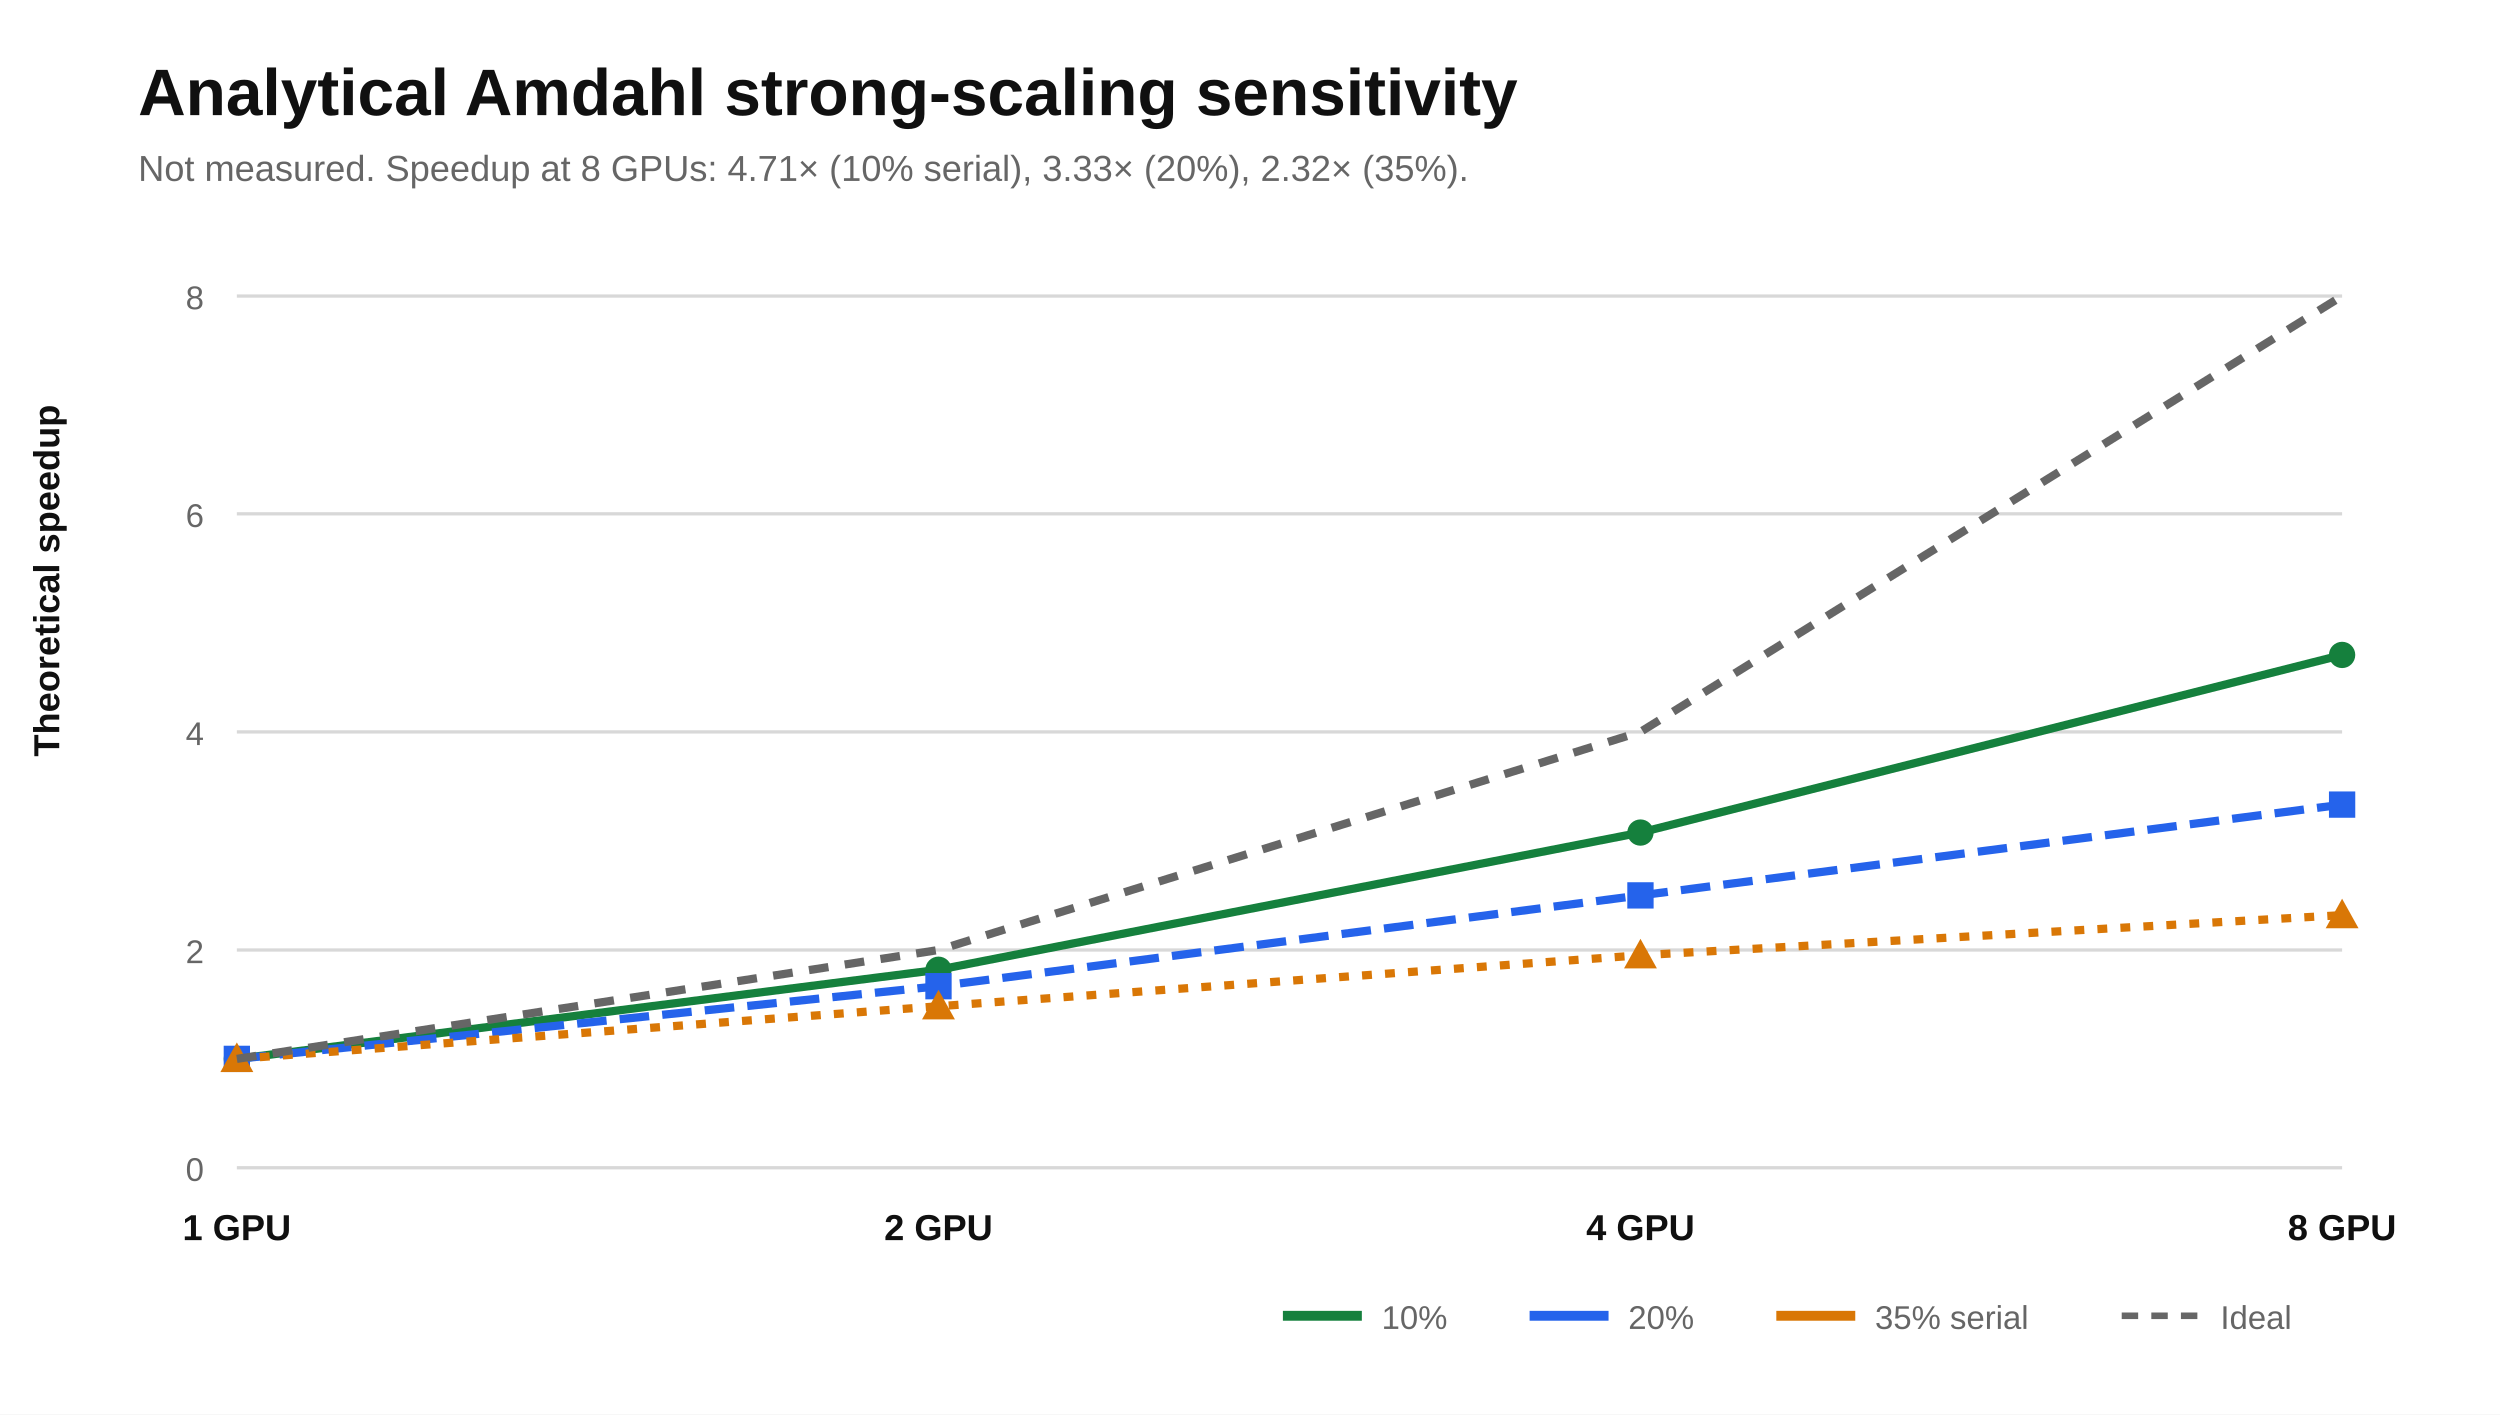
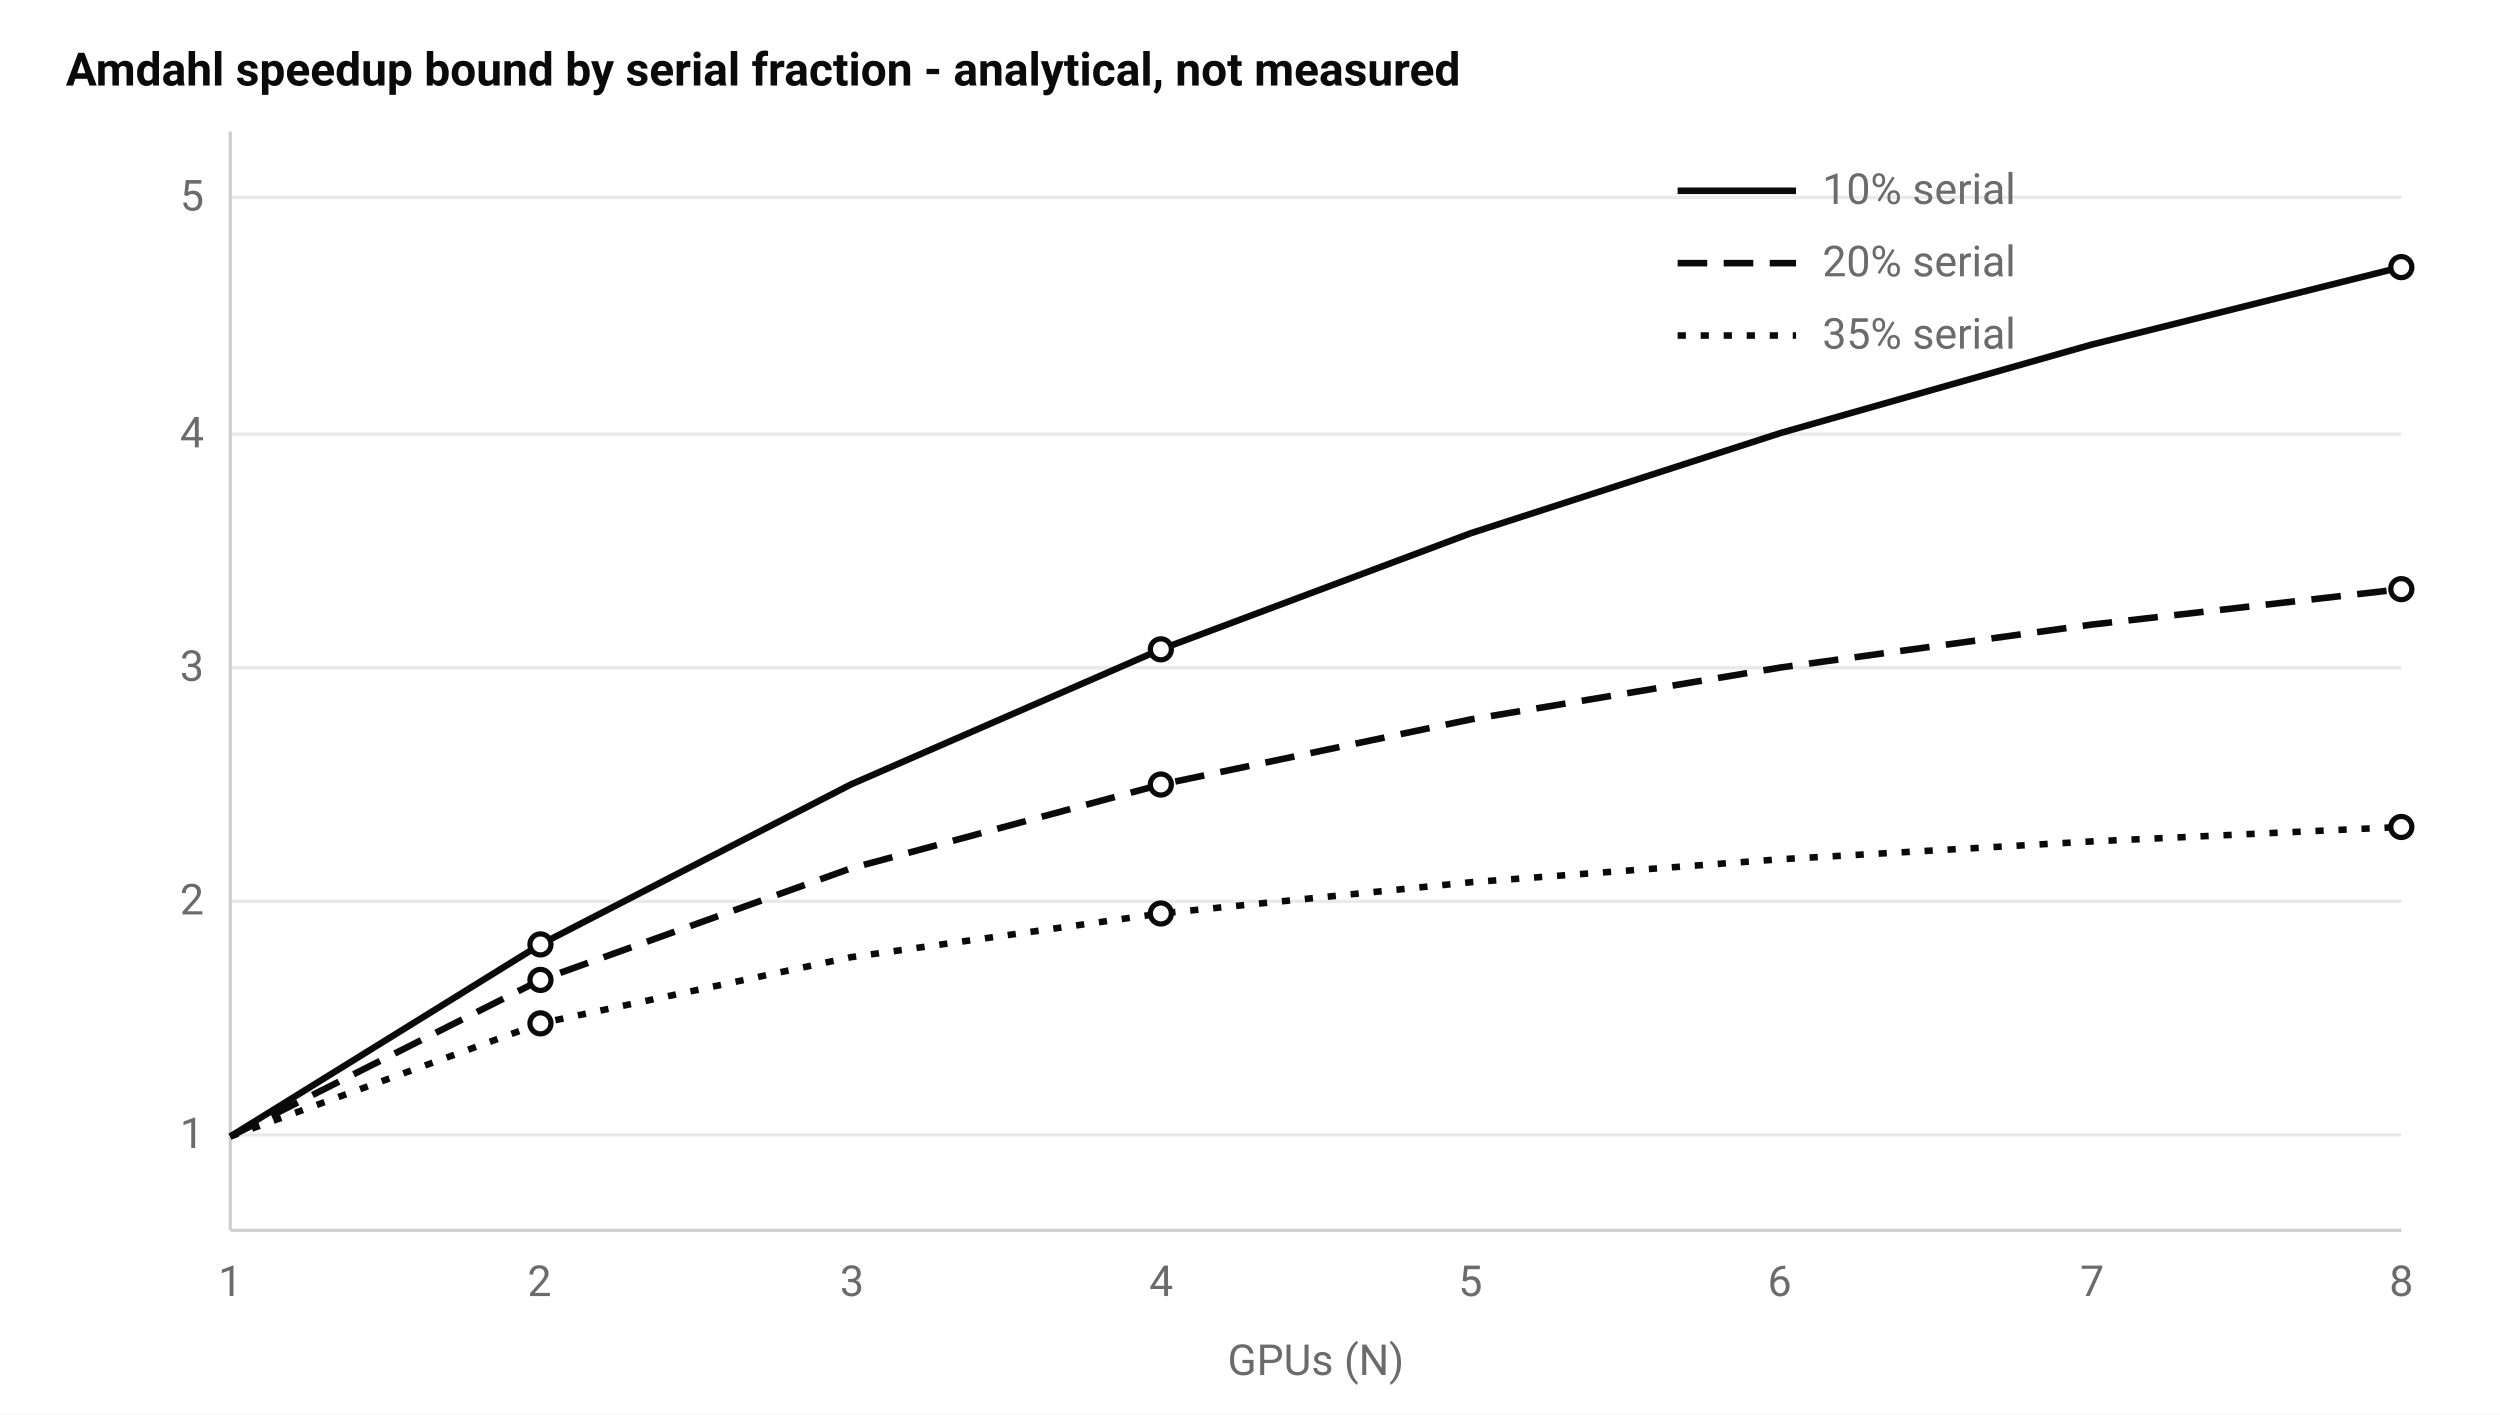
- <svg xmlns="http://www.w3.org/2000/svg" width="760" height="430" aria-labelledby="title desc" role="img" viewBox="0 0 760 430">
-   <style>text{font-family:Arial,sans-serif;fill:#101010}.title{font-size:20px;font-weight:700}.sub,.tick{font-size:11px;fill:#666}.tick{font-size:10px}.label{font-size:11px;font-weight:600}.grid{stroke:#d8d8d8;stroke-width:1}.line{fill:none;stroke-width:2.5}.dash{stroke-dasharray:6 5}</style>
-   <rect width="760" height="430" fill="#fff" />
-   <text x="42" y="35" class="title">Analytical Amdahl strong-scaling sensitivity</text>
-   <text x="42" y="55" class="sub">Not measured. Speedup at 8 GPUs: 4.71× (10% serial), 3.33× (20%), 2.32× (35%).</text>
-   <line x1="72" x2="712" y1="355" y2="355" class="grid" />
-   <text x="62" y="359" class="tick" text-anchor="end">0</text>
-   <line x1="72" x2="712" y1="288.8" y2="288.8" class="grid" />
-   <text x="62" y="292.8" class="tick" text-anchor="end">2</text>
-   <line x1="72" x2="712" y1="222.5" y2="222.5" class="grid" />
-   <text x="62" y="226.5" class="tick" text-anchor="end">4</text>
-   <line x1="72" x2="712" y1="156.2" y2="156.2" class="grid" />
-   <text x="62" y="160.2" class="tick" text-anchor="end">6</text>
-   <line x1="72" x2="712" y1="90" y2="90" class="grid" />
-   <text x="62" y="94" class="tick" text-anchor="end">8</text>
-   <path stroke="#15803d" d="M 72.0 321.9 L 285.3 294.8 L 498.7 253.1 L 712.0 199.1" class="line" />
-   <circle cx="72" cy="321.9" r="4" fill="#15803d" />
-   <circle cx="285.3" cy="294.8" r="4" fill="#15803d" />
-   <circle cx="498.7" cy="253.1" r="4" fill="#15803d" />
-   <circle cx="712" cy="199.1" r="4" fill="#15803d" />
-   <path stroke="#2563eb" stroke-dasharray="9 4" d="M 72.0 321.9 L 285.3 299.8 L 498.7 272.2 L 712.0 244.6" class="line" />
-   <rect width="8" height="8" x="68" y="317.9" fill="#2563eb" />
-   <rect width="8" height="8" x="281.3" y="295.8" fill="#2563eb" />
-   <rect width="8" height="8" x="494.7" y="268.2" fill="#2563eb" />
-   <rect width="8" height="8" x="708" y="240.6" fill="#2563eb" />
-   <path stroke="#d97706" stroke-dasharray="3 4" d="M 72.0 321.9 L 285.3 305.9 L 498.7 290.4 L 712.0 278.2" class="line" />
-   <path fill="#d97706" d="M 72.0 316.9 L 77.0 325.9 L 67.0 325.9 Z" />
-   <path fill="#d97706" d="M 285.3 300.9 L 290.3 309.9 L 280.3 309.9 Z" />
-   <path fill="#d97706" d="M 498.7 285.4 L 503.7 294.4 L 493.7 294.4 Z" />
-   <path fill="#d97706" d="M 712.0 273.2 L 717.0 282.2 L 707.0 282.2 Z" />
-   <path stroke="#666" d="M 72.0 321.9 L 285.3 288.8 L 498.7 222.5 L 712.0 90.0" class="line dash" />
-   <text x="72" y="377" class="label" text-anchor="middle">1 GPU</text>
-   <text x="285.3" y="377" class="label" text-anchor="middle">2 GPU</text>
-   <text x="498.7" y="377" class="label" text-anchor="middle">4 GPU</text>
-   <text x="712" y="377" class="label" text-anchor="middle">8 GPU</text>
-   <text x="18" y="230" class="label" transform="rotate(-90 18 230)">Theoretical speedup</text>
-   <line x1="390" x2="414" y1="400" y2="400" stroke="#15803d" stroke-width="3" />
-   <text x="420" y="404" class="tick">10%</text>
-   <line x1="465" x2="489" y1="400" y2="400" stroke="#2563eb" stroke-width="3" />
-   <text x="495" y="404" class="tick">20%</text>
-   <line x1="540" x2="564" y1="400" y2="400" stroke="#d97706" stroke-width="3" />
-   <text x="570" y="404" class="tick">35% serial</text>
-   <line x1="645" x2="669" y1="400" y2="400" stroke="#666" stroke-dasharray="5 4" stroke-width="2" />
-   <text x="675" y="404" class="tick">Ideal</text>
+ <svg xmlns="http://www.w3.org/2000/svg" viewBox="0 0 760 430" role="img" aria-label="Line chart of analytical Amdahl speedup curves for serial fractions of ten, twenty and thirty-five percent">
+   <style>
+     .ax    { stroke: #cfcfcf; stroke-width: 1; }
+     .grid  { stroke: #e9e9e9; stroke-width: 1; }
+     .lbl   { font: 13px -apple-system, 'Segoe UI', Roboto, Helvetica, Arial, sans-serif; fill: #6b6b6b; }
+     .val   { font: 12px -apple-system, 'Segoe UI', Roboto, Helvetica, Arial, sans-serif; fill: #0a0a0a; }
+     .ttl   { font: 600 14px -apple-system, 'Segoe UI', Roboto, Helvetica, Arial, sans-serif; fill: #0a0a0a; }
+     .s     { fill: none; stroke: #0a0a0a; stroke-width: 2; }
+     .mk    { fill: #ffffff; stroke: #0a0a0a; stroke-width: 1.6; }
+     .bar   { fill: #0a0a0a; }
+     .bar2  { fill: #ffffff; stroke: #0a0a0a; stroke-width: 1.6; }
+   </style>
+   <rect width="760" height="430" fill="#ffffff" />
+   <text class="ttl" x="20" y="26">Amdahl speedup bound by serial fraction - analytical, not measured</text>
+   <line class="grid" x1="70" y1="345" x2="730" y2="345" />
+   <text class="lbl" x="62" y="349" text-anchor="end">1</text>
+   <line class="grid" x1="70" y1="274" x2="730" y2="274" />
+   <text class="lbl" x="62" y="278" text-anchor="end">2</text>
+   <line class="grid" x1="70" y1="203" x2="730" y2="203" />
+   <text class="lbl" x="62" y="207" text-anchor="end">3</text>
+   <line class="grid" x1="70" y1="132" x2="730" y2="132" />
+   <text class="lbl" x="62" y="136" text-anchor="end">4</text>
+   <line class="grid" x1="70" y1="60" x2="730" y2="60" />
+   <text class="lbl" x="62" y="64" text-anchor="end">5</text>
+   <line class="ax" x1="70" y1="40" x2="70" y2="374" />
+   <line class="ax" x1="70" y1="374" x2="730" y2="374" />
+   <text class="lbl" x="70" y="394" text-anchor="middle">1</text>
+   <text class="lbl" x="164" y="394" text-anchor="middle">2</text>
+   <text class="lbl" x="259" y="394" text-anchor="middle">3</text>
+   <text class="lbl" x="353" y="394" text-anchor="middle">4</text>
+   <text class="lbl" x="447" y="394" text-anchor="middle">5</text>
+   <text class="lbl" x="541" y="394" text-anchor="middle">6</text>
+   <text class="lbl" x="636" y="394" text-anchor="middle">7</text>
+   <text class="lbl" x="730" y="394" text-anchor="middle">8</text>
+   <text class="lbl" x="400" y="418" text-anchor="middle">GPUs (N)</text>
+   <polyline class="s" points="70.0,345.5 164.3,287.1 258.6,238.5 352.9,197.4 447.1,162.1 541.4,131.6 635.7,104.8 730.0,81.2" />
+   <circle class="mk" cx="164.3" cy="287.1" r="3.2" />
+   <circle class="mk" cx="352.9" cy="197.4" r="3.2" />
+   <circle class="mk" cx="730.0" cy="81.2" r="3.2" />
+   <line class="s" x1="510" y1="58" x2="546" y2="58" />
+   <text class="lbl" x="554" y="62">10% serial</text>
+   <polyline class="s" stroke-dasharray="9 5" points="70.0,345.5 164.3,297.9 258.6,264.0 352.9,238.5 447.1,218.7 541.4,202.9 635.7,189.9 730.0,179.1" />
+   <circle class="mk" cx="164.3" cy="297.9" r="3.2" />
+   <circle class="mk" cx="352.9" cy="238.5" r="3.2" />
+   <circle class="mk" cx="730.0" cy="179.1" r="3.2" />
+   <line class="s" stroke-dasharray="9 5" x1="510" y1="80" x2="546" y2="80" />
+   <text class="lbl" x="554" y="84">20% serial</text>
+   <polyline class="s" stroke-dasharray="2.5 4.5" points="70.0,345.5 164.3,311.1 258.6,291.0 352.9,277.7 447.1,268.2 541.4,261.2 635.7,255.8 730.0,251.4" />
+   <circle class="mk" cx="164.3" cy="311.1" r="3.2" />
+   <circle class="mk" cx="352.9" cy="277.7" r="3.2" />
+   <circle class="mk" cx="730.0" cy="251.4" r="3.2" />
+   <line class="s" stroke-dasharray="2.5 4.5" x1="510" y1="102" x2="546" y2="102" />
+   <text class="lbl" x="554" y="106">35% serial</text>
</svg>
